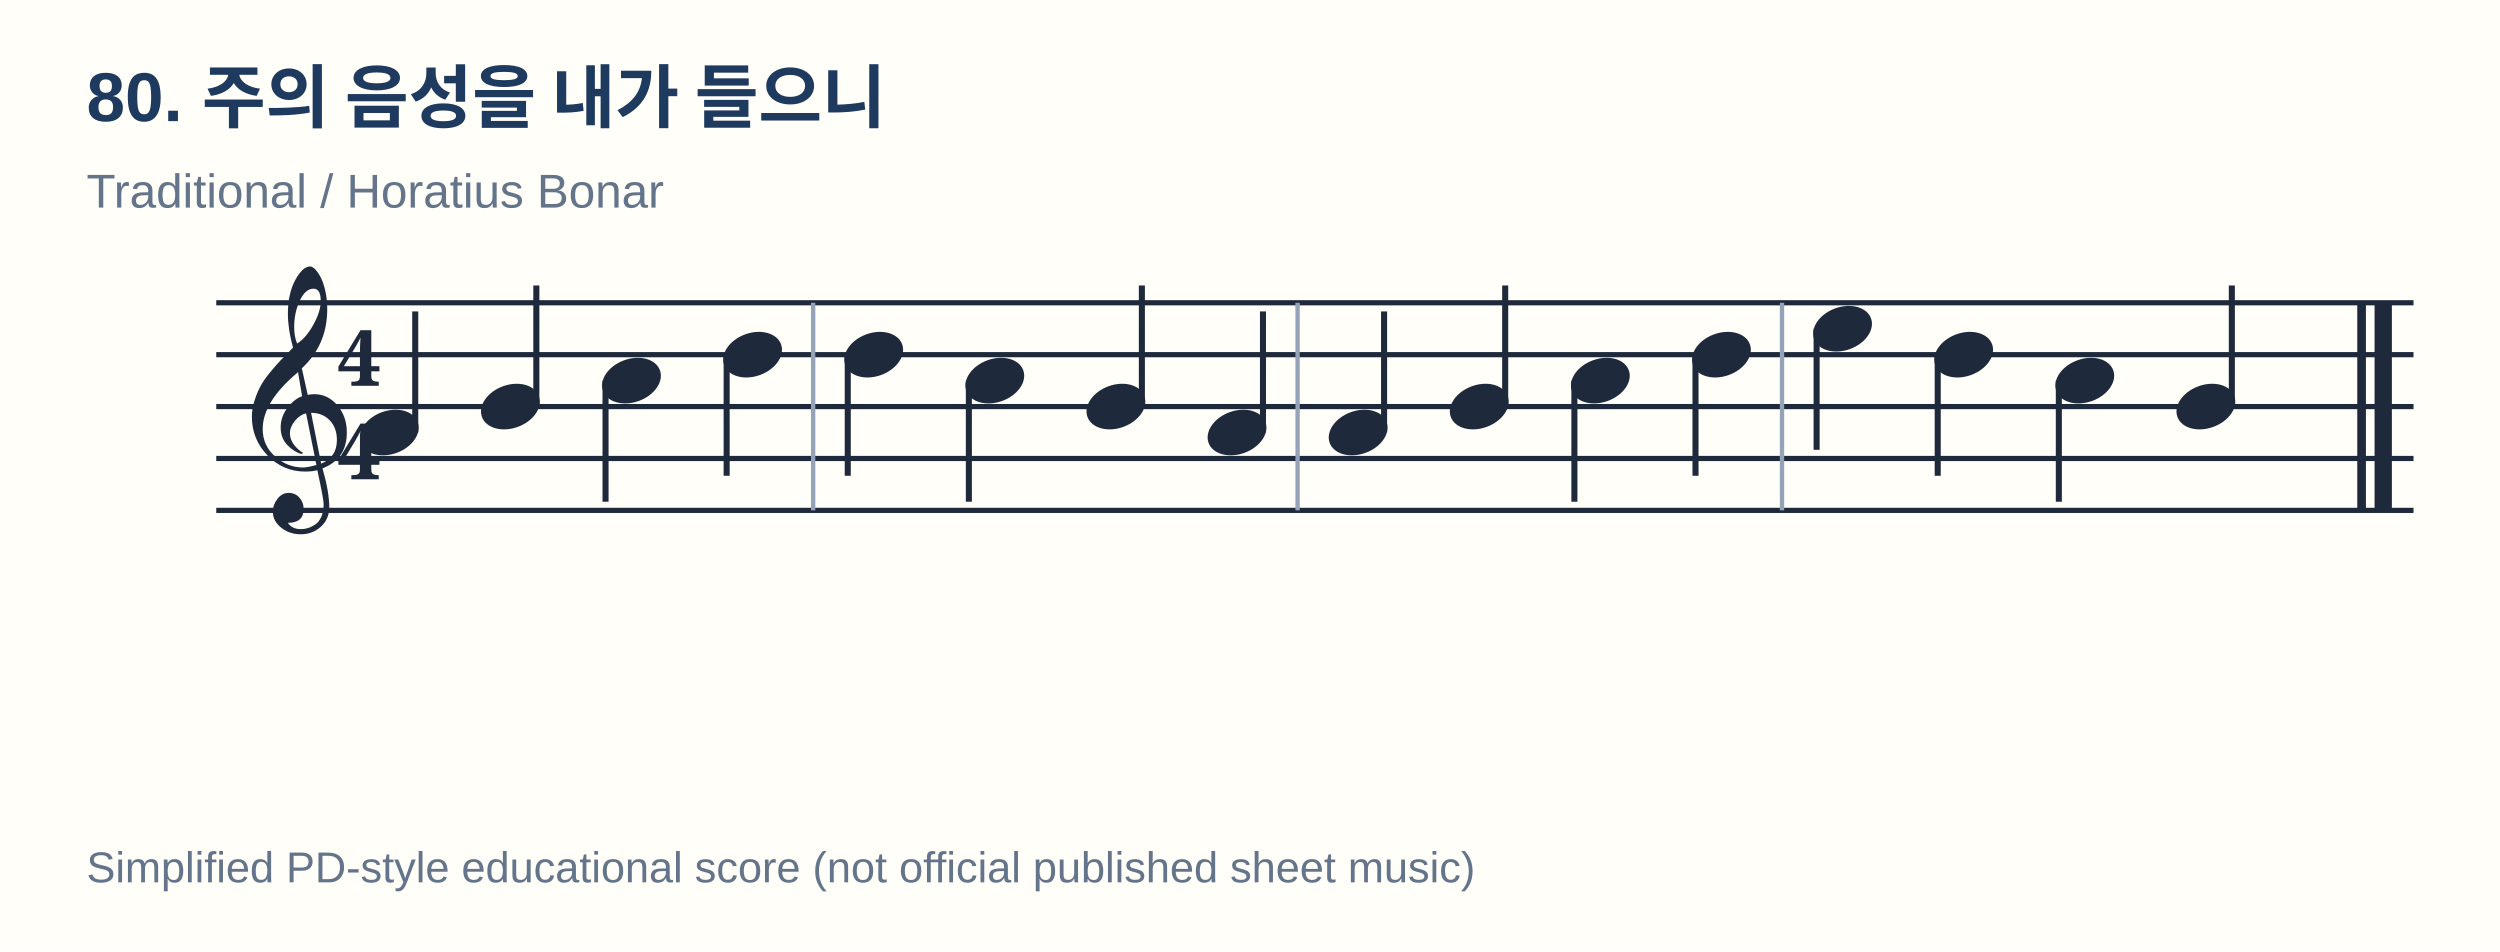
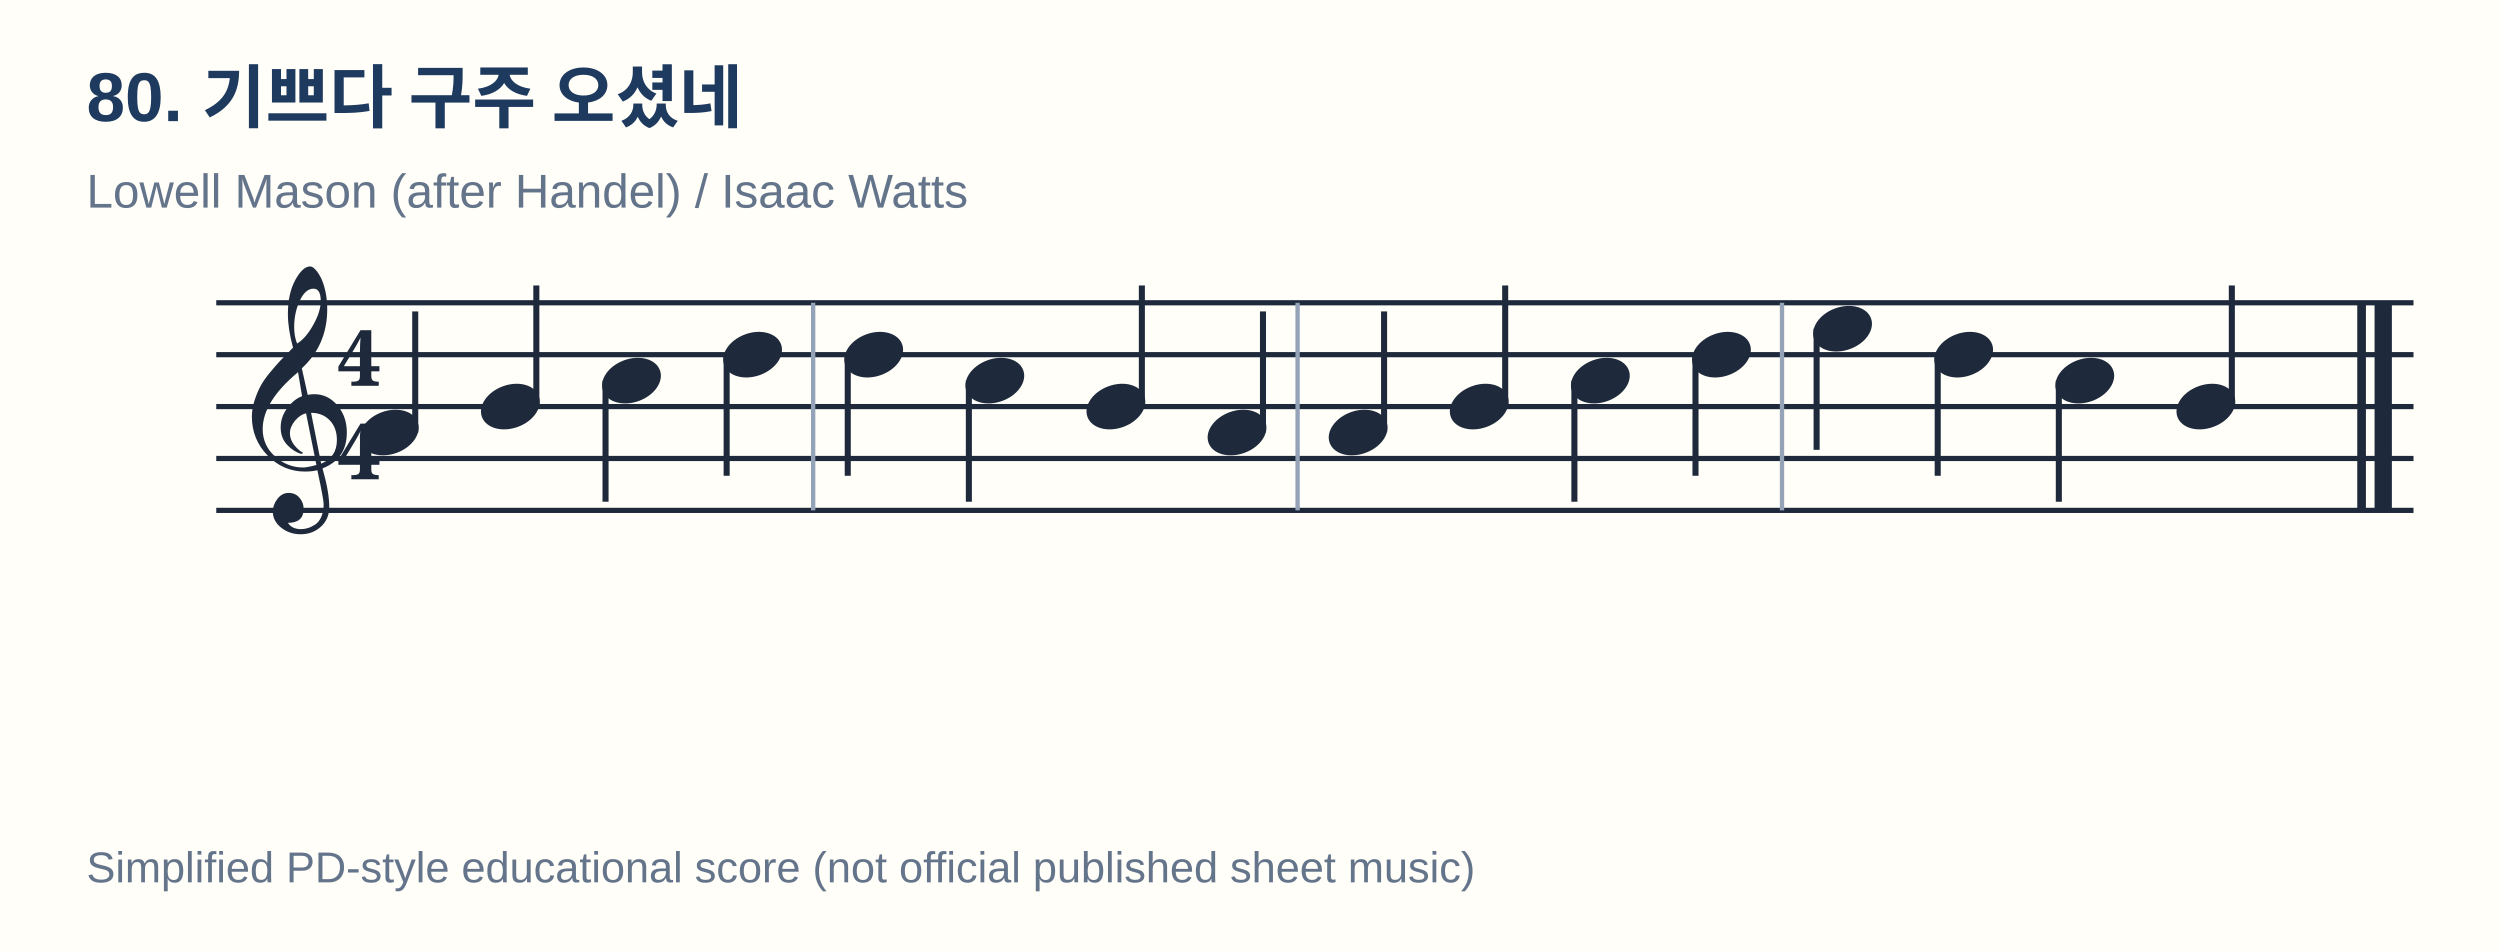
<svg xmlns="http://www.w3.org/2000/svg" width="578" height="220" viewBox="0 0 578 220">
  <rect width="100%" height="100%" fill="#FFFEF8" />
-   <text x="20" y="28" font-family="Malgun Gothic, Arial, sans-serif" font-size="16" font-weight="bold" fill="#1E3A5F">80. 주의 음성을 내가 들으니</text>
-   <text x="20" y="48" font-family="Arial, sans-serif" font-size="11" fill="#64748B">Traditional / Horatius Bonar</text>
+   <text x="20" y="28" font-family="Malgun Gothic, Arial, sans-serif" font-size="16" font-weight="bold" fill="#1E3A5F">80. 기쁘다 구주 오셨네</text>
+   <text x="20" y="48" font-family="Arial, sans-serif" font-size="11" fill="#64748B">Lowell Mason (after Handel) / Isaac Watts</text>
  <line x1="50" y1="70" x2="558" y2="70" stroke="#1E293B" stroke-width="1.2" />
  <line x1="50" y1="82" x2="558" y2="82" stroke="#1E293B" stroke-width="1.2" />
  <line x1="50" y1="94" x2="558" y2="94" stroke="#1E293B" stroke-width="1.2" />
  <line x1="50" y1="106" x2="558" y2="106" stroke="#1E293B" stroke-width="1.2" />
  <line x1="50" y1="118" x2="558" y2="118" stroke="#1E293B" stroke-width="1.2" />
  <text x="52" y="108.4" font-family="serif" font-size="52" fill="#1E293B">𝄞</text>
  <text x="78" y="89.2" font-family="serif" font-size="18" font-weight="bold" fill="#1E293B">4</text>
  <text x="78" y="110.8" font-family="serif" font-size="18" font-weight="bold" fill="#1E293B">4</text>
  <ellipse cx="90" cy="100.0" rx="7" ry="5" fill="#1E293B" transform="rotate(-20 90 100.0)" />
  <line x1="96" y1="100.0" x2="96" y2="72.0" stroke="#1E293B" stroke-width="1.4" />
  <ellipse cx="118" cy="94.0" rx="7" ry="5" fill="#1E293B" transform="rotate(-20 118 94.0)" />
  <line x1="124" y1="94.0" x2="124" y2="66.0" stroke="#1E293B" stroke-width="1.4" />
  <ellipse cx="146" cy="88.0" rx="7" ry="5" fill="#1E293B" transform="rotate(-20 146 88.0)" />
  <line x1="140" y1="88.0" x2="140" y2="116.0" stroke="#1E293B" stroke-width="1.4" />
  <ellipse cx="174" cy="82.0" rx="7" ry="5" fill="#1E293B" transform="rotate(-20 174 82.0)" />
  <line x1="168" y1="82.0" x2="168" y2="110.0" stroke="#1E293B" stroke-width="1.4" />
  <line x1="188.0" y1="70" x2="188.0" y2="118" stroke="#94A3B8" stroke-width="1" />
  <ellipse cx="202" cy="82.0" rx="7" ry="5" fill="#1E293B" transform="rotate(-20 202 82.0)" />
  <line x1="196" y1="82.0" x2="196" y2="110.0" stroke="#1E293B" stroke-width="1.4" />
  <ellipse cx="230" cy="88.0" rx="7" ry="5" fill="#1E293B" transform="rotate(-20 230 88.0)" />
  <line x1="224" y1="88.0" x2="224" y2="116.0" stroke="#1E293B" stroke-width="1.4" />
  <ellipse cx="258" cy="94.0" rx="7" ry="5" fill="#1E293B" transform="rotate(-20 258 94.0)" />
  <line x1="264" y1="94.0" x2="264" y2="66.0" stroke="#1E293B" stroke-width="1.4" />
  <ellipse cx="286" cy="100.0" rx="7" ry="5" fill="#1E293B" transform="rotate(-20 286 100.0)" />
  <line x1="292" y1="100.0" x2="292" y2="72.0" stroke="#1E293B" stroke-width="1.4" />
  <line x1="300.0" y1="70" x2="300.0" y2="118" stroke="#94A3B8" stroke-width="1" />
  <ellipse cx="314" cy="100.0" rx="7" ry="5" fill="#1E293B" transform="rotate(-20 314 100.0)" />
  <line x1="320" y1="100.0" x2="320" y2="72.0" stroke="#1E293B" stroke-width="1.4" />
  <ellipse cx="342" cy="94.0" rx="7" ry="5" fill="#1E293B" transform="rotate(-20 342 94.0)" />
  <line x1="348" y1="94.0" x2="348" y2="66.0" stroke="#1E293B" stroke-width="1.4" />
  <ellipse cx="370" cy="88.0" rx="7" ry="5" fill="#1E293B" transform="rotate(-20 370 88.0)" />
  <line x1="364" y1="88.0" x2="364" y2="116.0" stroke="#1E293B" stroke-width="1.4" />
  <ellipse cx="398" cy="82.0" rx="7" ry="5" fill="#1E293B" transform="rotate(-20 398 82.0)" />
  <line x1="392" y1="82.0" x2="392" y2="110.0" stroke="#1E293B" stroke-width="1.4" />
  <line x1="412.0" y1="70" x2="412.0" y2="118" stroke="#94A3B8" stroke-width="1" />
  <ellipse cx="426" cy="76.0" rx="7" ry="5" fill="#1E293B" transform="rotate(-20 426 76.0)" />
  <line x1="420" y1="76.0" x2="420" y2="104.0" stroke="#1E293B" stroke-width="1.4" />
  <ellipse cx="454" cy="82.0" rx="7" ry="5" fill="#1E293B" transform="rotate(-20 454 82.0)" />
  <line x1="448" y1="82.0" x2="448" y2="110.0" stroke="#1E293B" stroke-width="1.4" />
  <ellipse cx="482" cy="88.0" rx="7" ry="5" fill="#1E293B" transform="rotate(-20 482 88.0)" />
  <line x1="476" y1="88.0" x2="476" y2="116.0" stroke="#1E293B" stroke-width="1.4" />
  <ellipse cx="510" cy="94.0" rx="7" ry="5" fill="#1E293B" transform="rotate(-20 510 94.0)" />
  <line x1="516" y1="94.0" x2="516" y2="66.0" stroke="#1E293B" stroke-width="1.4" />
  <line x1="546" y1="70" x2="546" y2="118" stroke="#1E293B" stroke-width="2" />
  <line x1="551" y1="70" x2="551" y2="118" stroke="#1E293B" stroke-width="4" />
  <text x="20" y="204" font-family="Arial, sans-serif" font-size="10" fill="#64748B">Simplified PD-style educational score (not official published sheet music)</text>
</svg>
